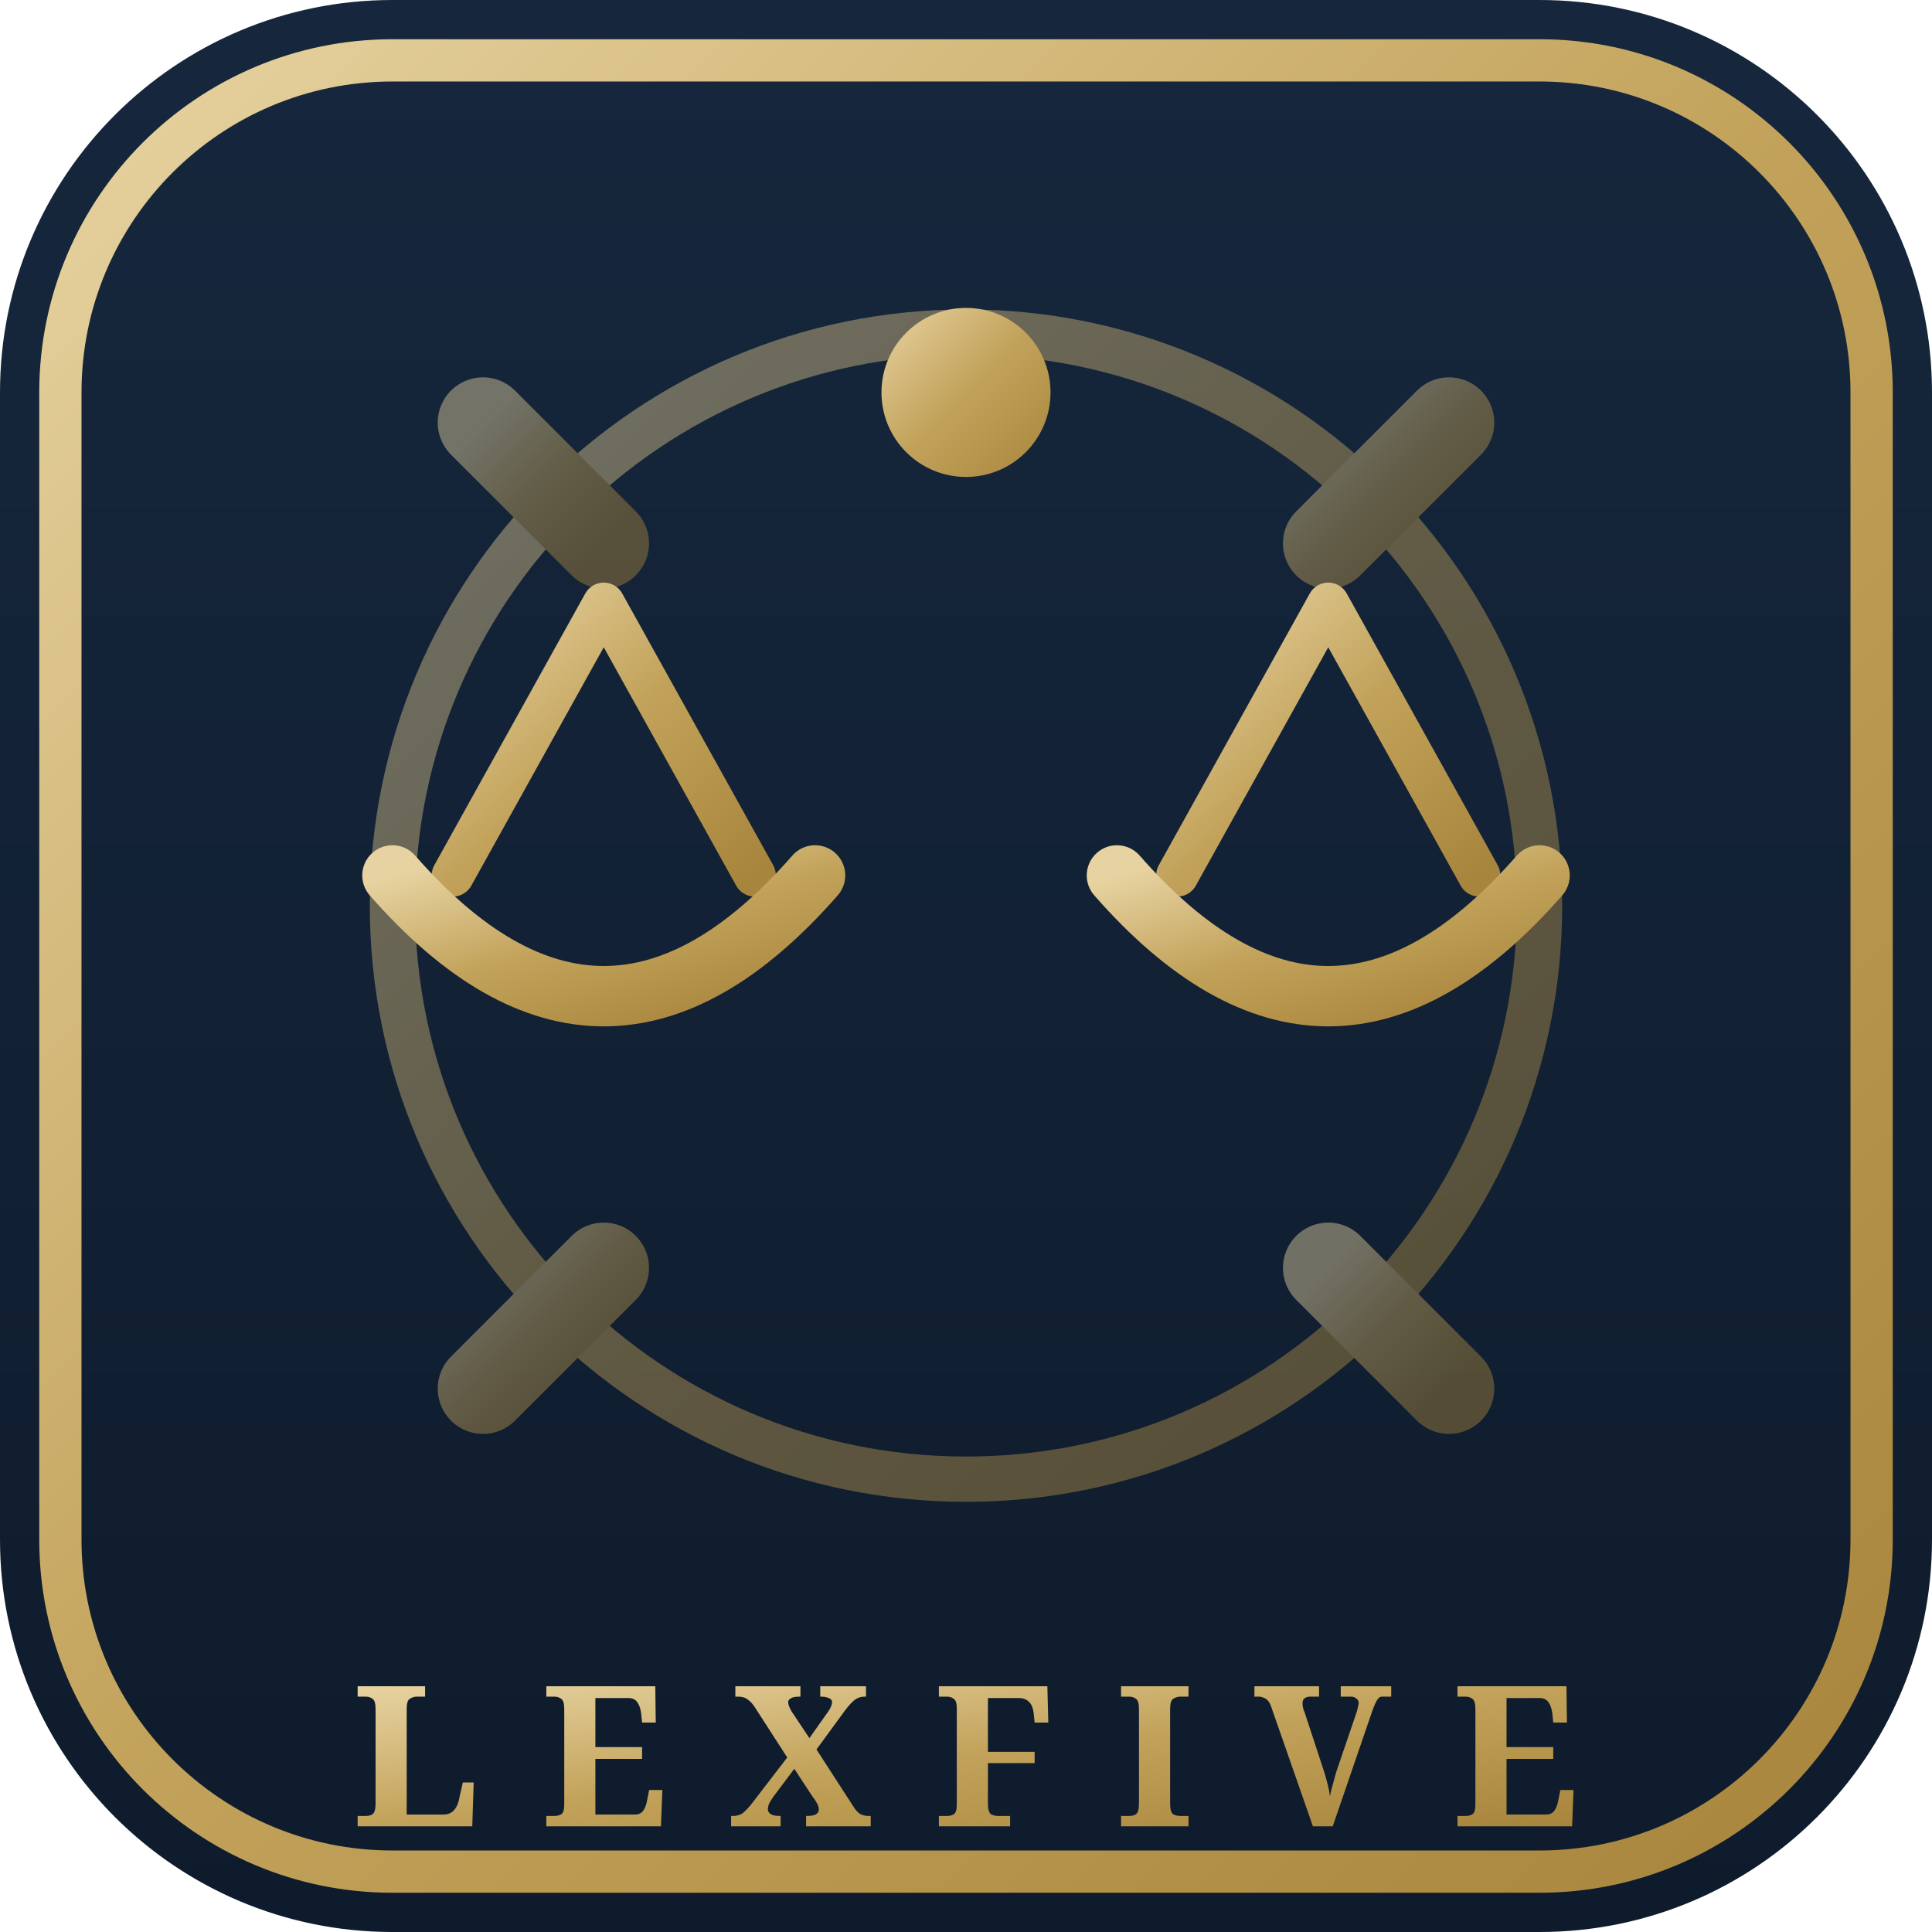
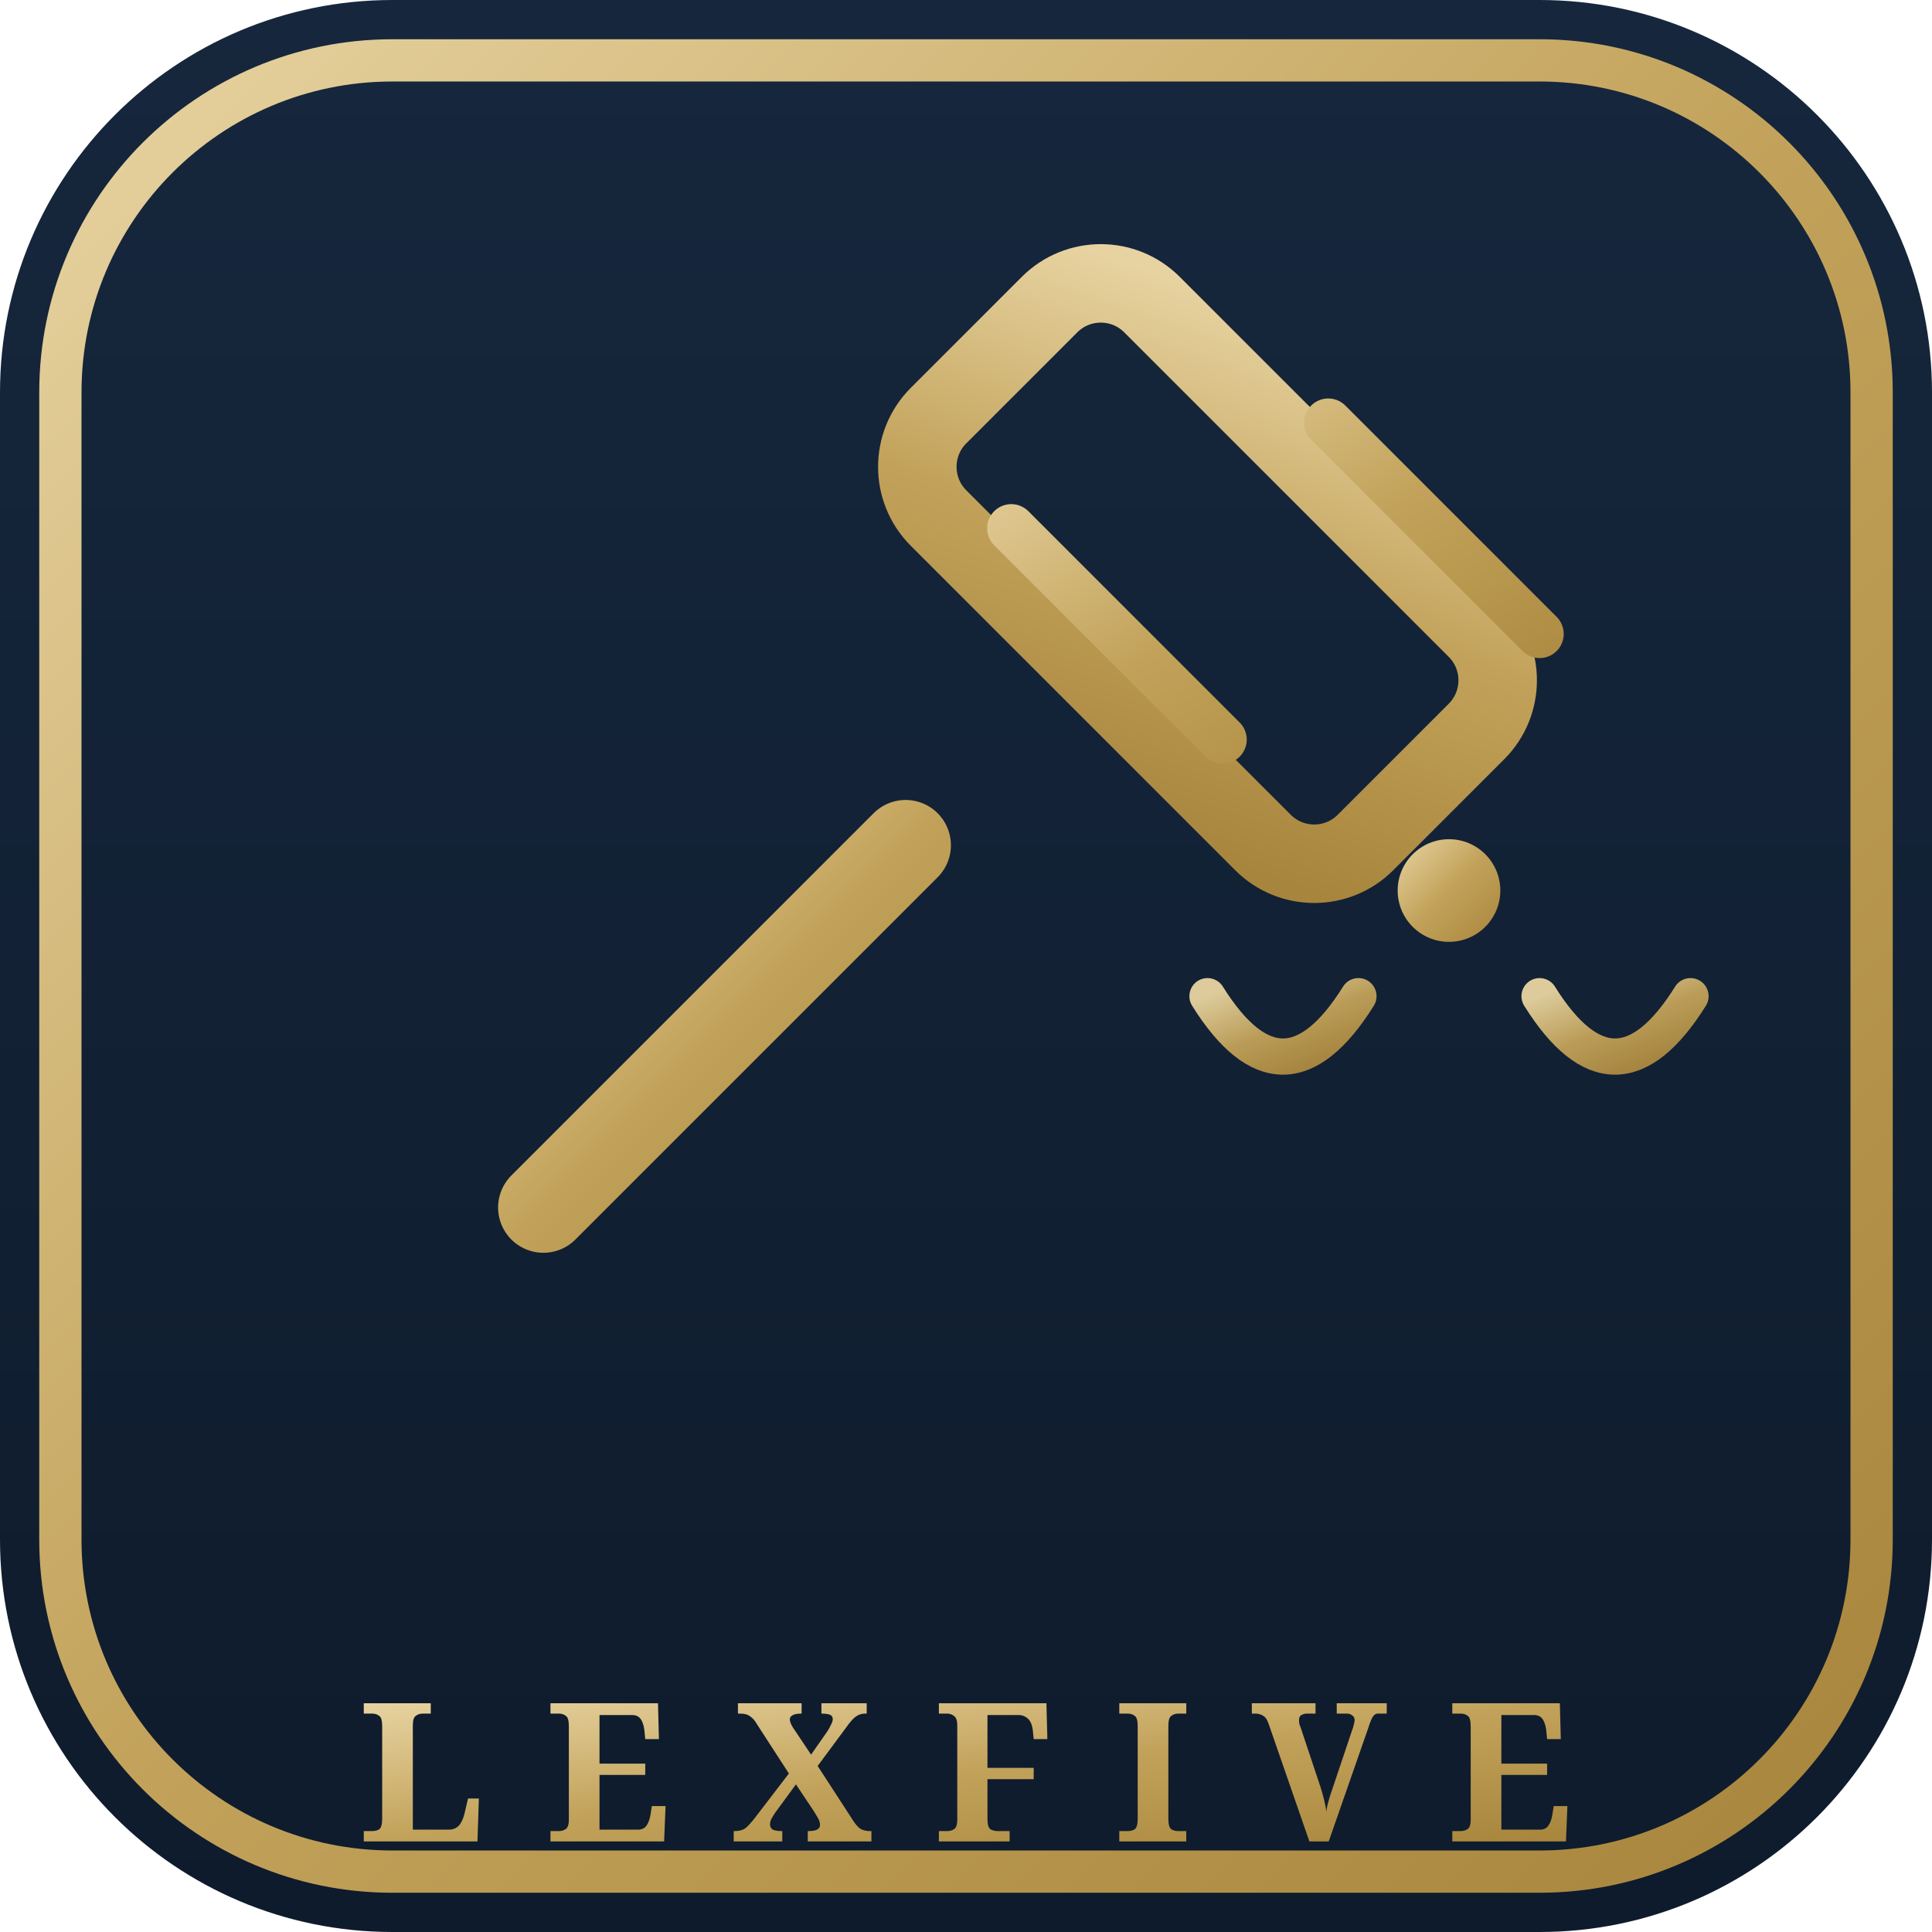
- <svg xmlns="http://www.w3.org/2000/svg" viewBox="0 0 64 64" role="img" aria-label="LexFive opción 3">
+ <svg xmlns="http://www.w3.org/2000/svg" viewBox="0 0 64 64" role="img" aria-label="LexFive - Martillo y balanza">
  <defs>
-     <linearGradient id="o3bg" x1="0" y1="0" x2="0" y2="1">
+     <linearGradient id="l3bg" x1="0" y1="0" x2="0" y2="1">
      <stop offset="0" stop-color="#16273d" />
      <stop offset="1" stop-color="#0e1b2c" />
    </linearGradient>
-     <linearGradient id="o3gold" x1="0" y1="0" x2="1" y2="1">
+     <linearGradient id="l3gold" x1="0" y1="0" x2="1" y2="1">
      <stop offset="0" stop-color="#e7d3a1" />
      <stop offset="0.5" stop-color="#c2a25a" />
      <stop offset="1" stop-color="#a8853c" />
    </linearGradient>
  </defs>
-   <rect width="64" height="64" rx="13" fill="url(#o3bg)" />
-   <rect x="2" y="2" width="60" height="60" rx="11" fill="none" stroke="url(#o3gold)" stroke-width="1.4" />
-   <g fill="none" stroke="url(#o3gold)" stroke-width="1.5" opacity="0.45">
-     <circle cx="32" cy="30" r="19" />
-     <g stroke-width="3" stroke-linecap="round">
-       <path d="M32 8 L32 14" />
-       <path d="M32 46 L32 52" />
-       <path d="M10 30 L16 30" />
-       <path d="M48 30 L54 30" />
-       <path d="M16 14 L20 18" />
-       <path d="M44 42 L48 46" />
-       <path d="M48 14 L44 18" />
-       <path d="M20 42 L16 46" />
-     </g>
+   <rect width="64" height="64" rx="13" fill="url(#l3bg)" />
+   <rect x="2" y="2" width="60" height="60" rx="11" fill="none" stroke="url(#l3gold)" stroke-width="1.4" />
+   <g fill="none" stroke="url(#l3gold)" stroke-linecap="round" stroke-linejoin="round">
+     <rect x="30" y="14" width="20" height="10" rx="2.4" transform="rotate(45 40 19)" stroke-width="2.6" />
+     <path d="M33.5 17.5 L40.5 24.5 M44 14 L51 21" stroke-width="1.6" />
+     <path d="M30 28 L18 40" stroke-width="3" />
+     <path d="M14 50 L34 50" stroke-width="3.4" />
+     <path d="M18 46 L30 46" stroke-width="2.2" />
  </g>
-   <g fill="none" stroke="url(#o3gold)" stroke-linecap="round" stroke-linejoin="round">
-     <path d="M32 14 L32 44" stroke-width="2.8" />
-     <path d="M20 20 L44 20" stroke-width="2.8" />
-     <path d="M20 20 L15 29 M20 20 L25 29" stroke-width="1.4" />
-     <path d="M44 20 L39 29 M44 20 L49 29" stroke-width="1.4" />
-     <path d="M13 29 Q20 37 27 29" stroke-width="2" />
-     <path d="M37 29 Q44 37 51 29" stroke-width="2" />
-     <path d="M25 44 L39 44" stroke-width="3" />
+   <g fill="none" stroke="url(#l3gold)" stroke-linecap="round" stroke-linejoin="round" opacity="0.95">
+     <path d="M48 30 L48 44" stroke-width="1.8" />
+     <path d="M42 33 L54 33" stroke-width="1.8" />
+     <path d="M40 33 Q42.5 37 45 33" stroke-width="1.2" />
+     <path d="M51 33 Q53.5 37 56 33" stroke-width="1.2" />
+     <path d="M44 44 L52 44" stroke-width="2" />
  </g>
-   <circle cx="32" cy="13" r="2.8" fill="url(#o3gold)" />
-   <text x="32" y="60.5" text-anchor="middle" font-family="Georgia, serif" font-size="6.5" font-weight="700" letter-spacing="2" fill="url(#o3gold)">LEXFIVE</text>
+   <circle cx="48" cy="29.5" r="1.7" fill="url(#l3gold)" />
+   <text x="32" y="61" text-anchor="middle" font-family="Georgia, serif" font-size="6.4" font-weight="700" letter-spacing="2" fill="url(#l3gold)">LEXFIVE</text>
</svg>
